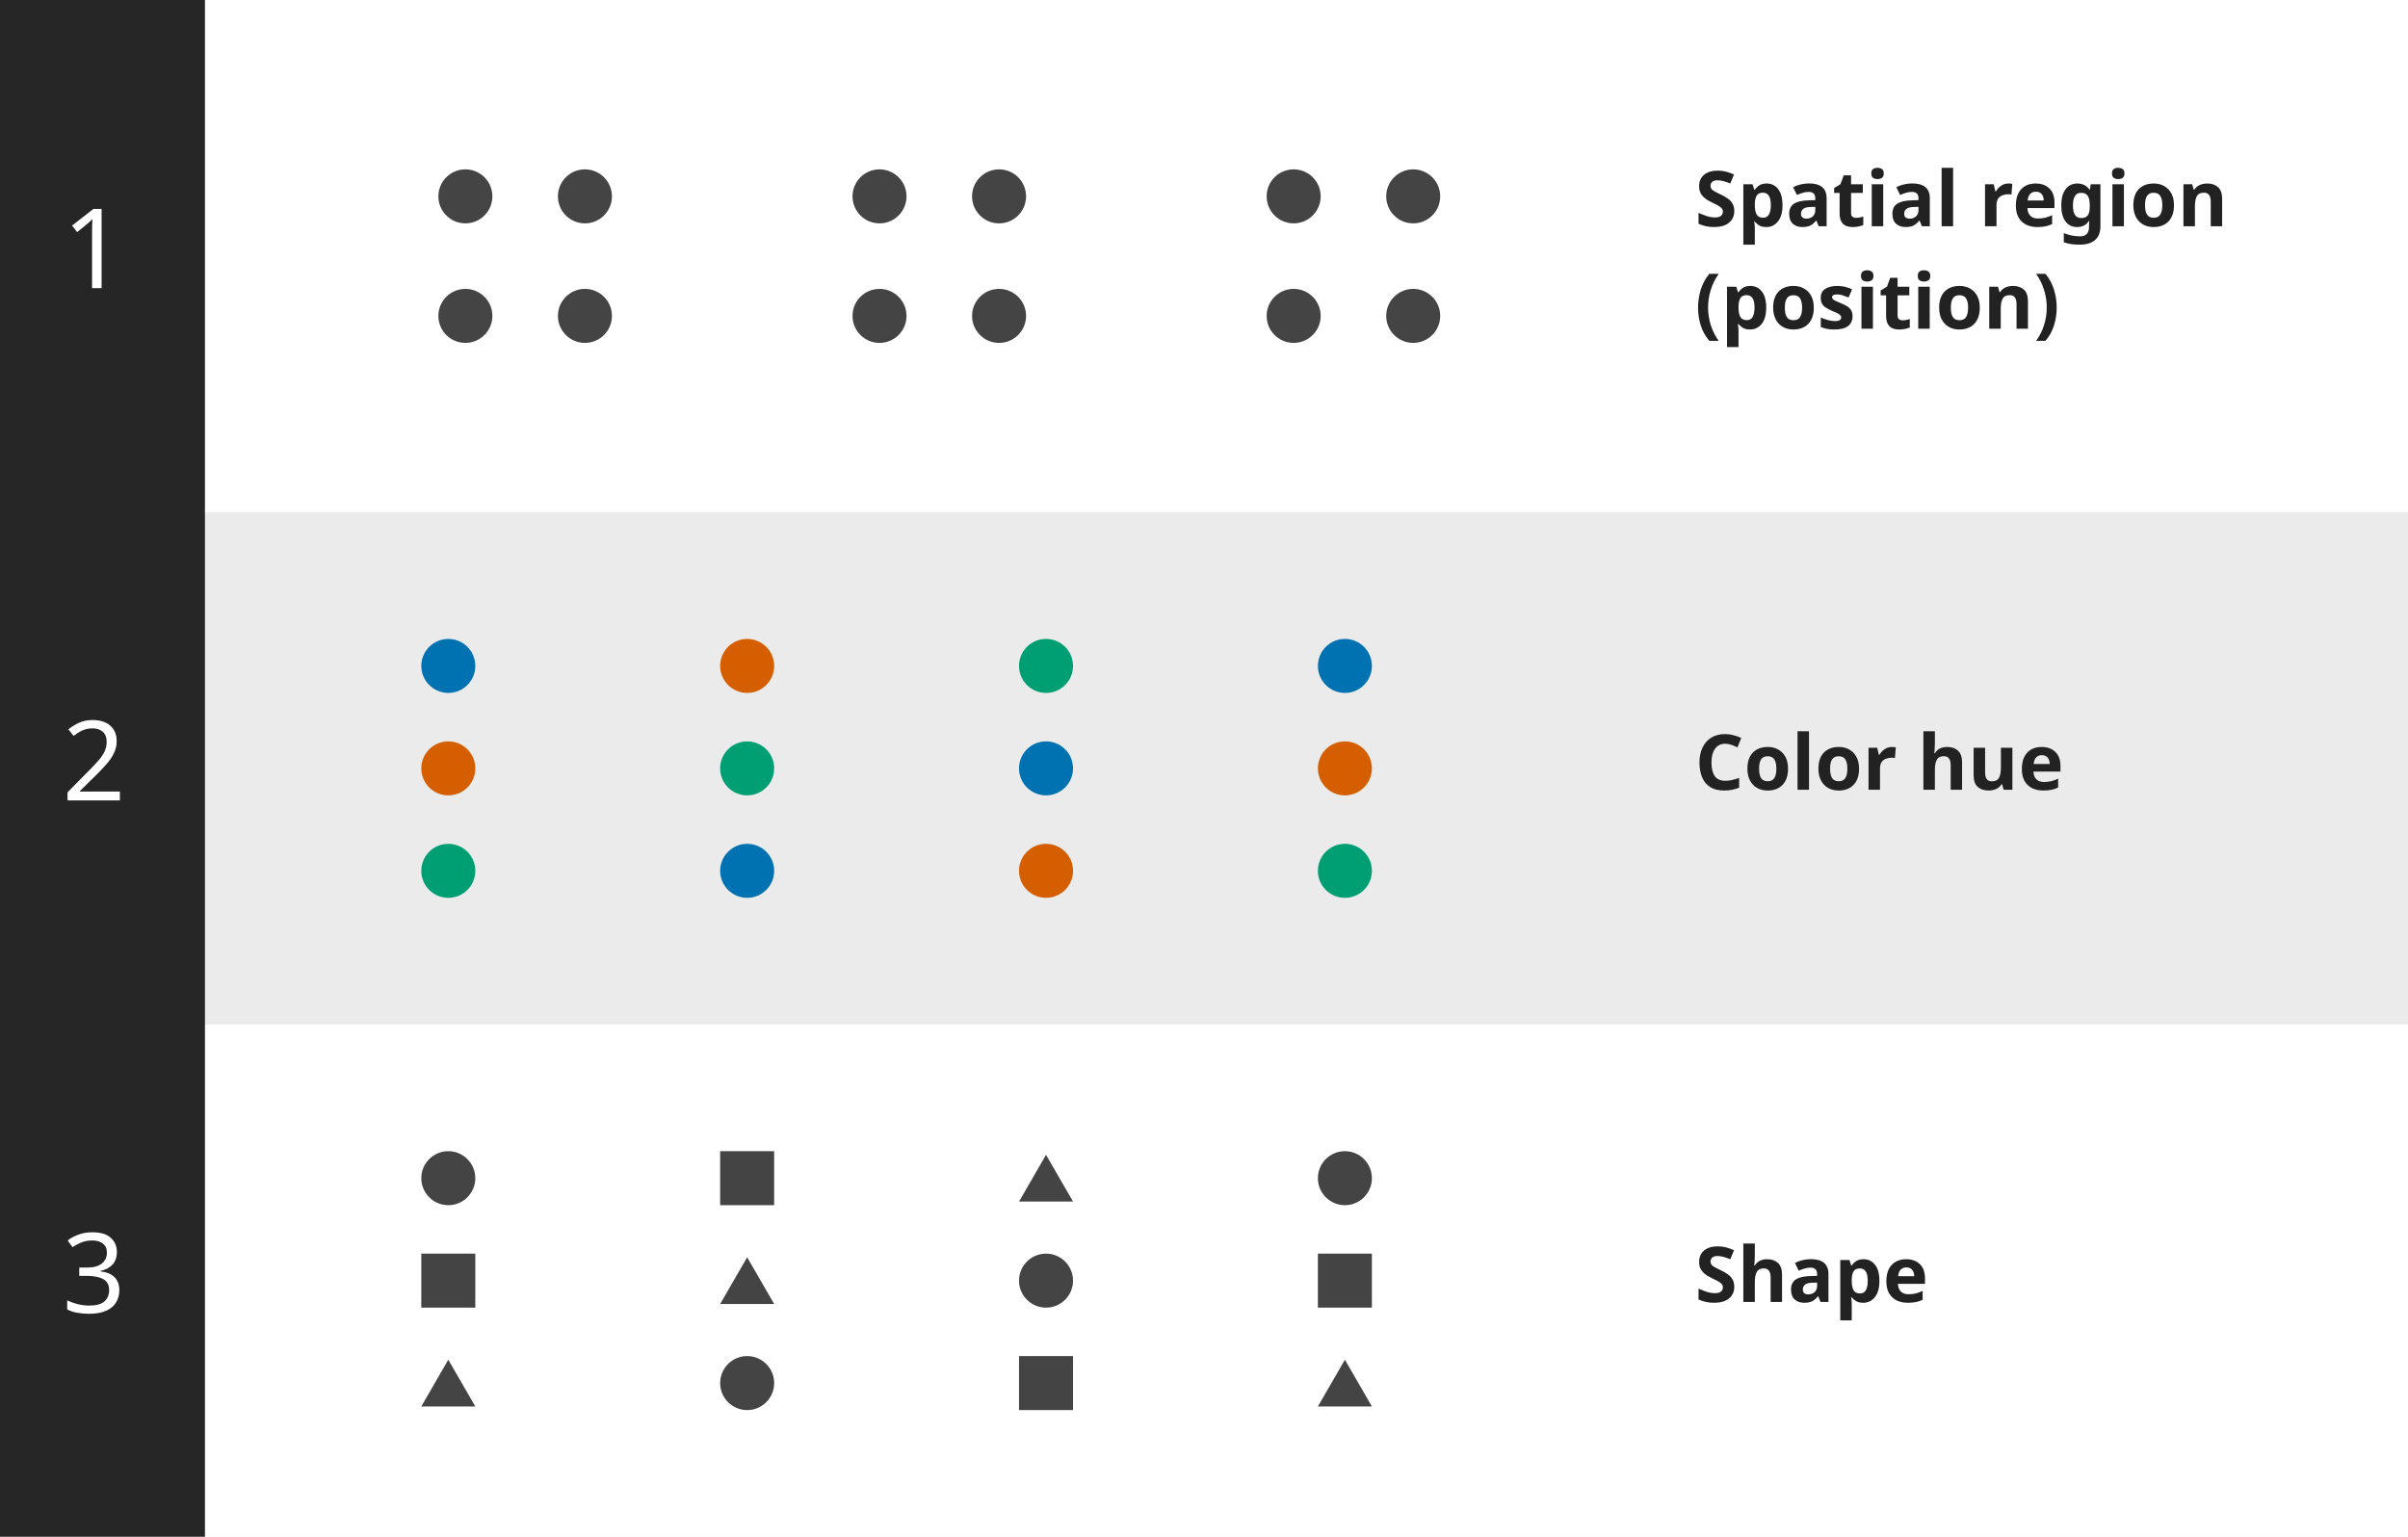
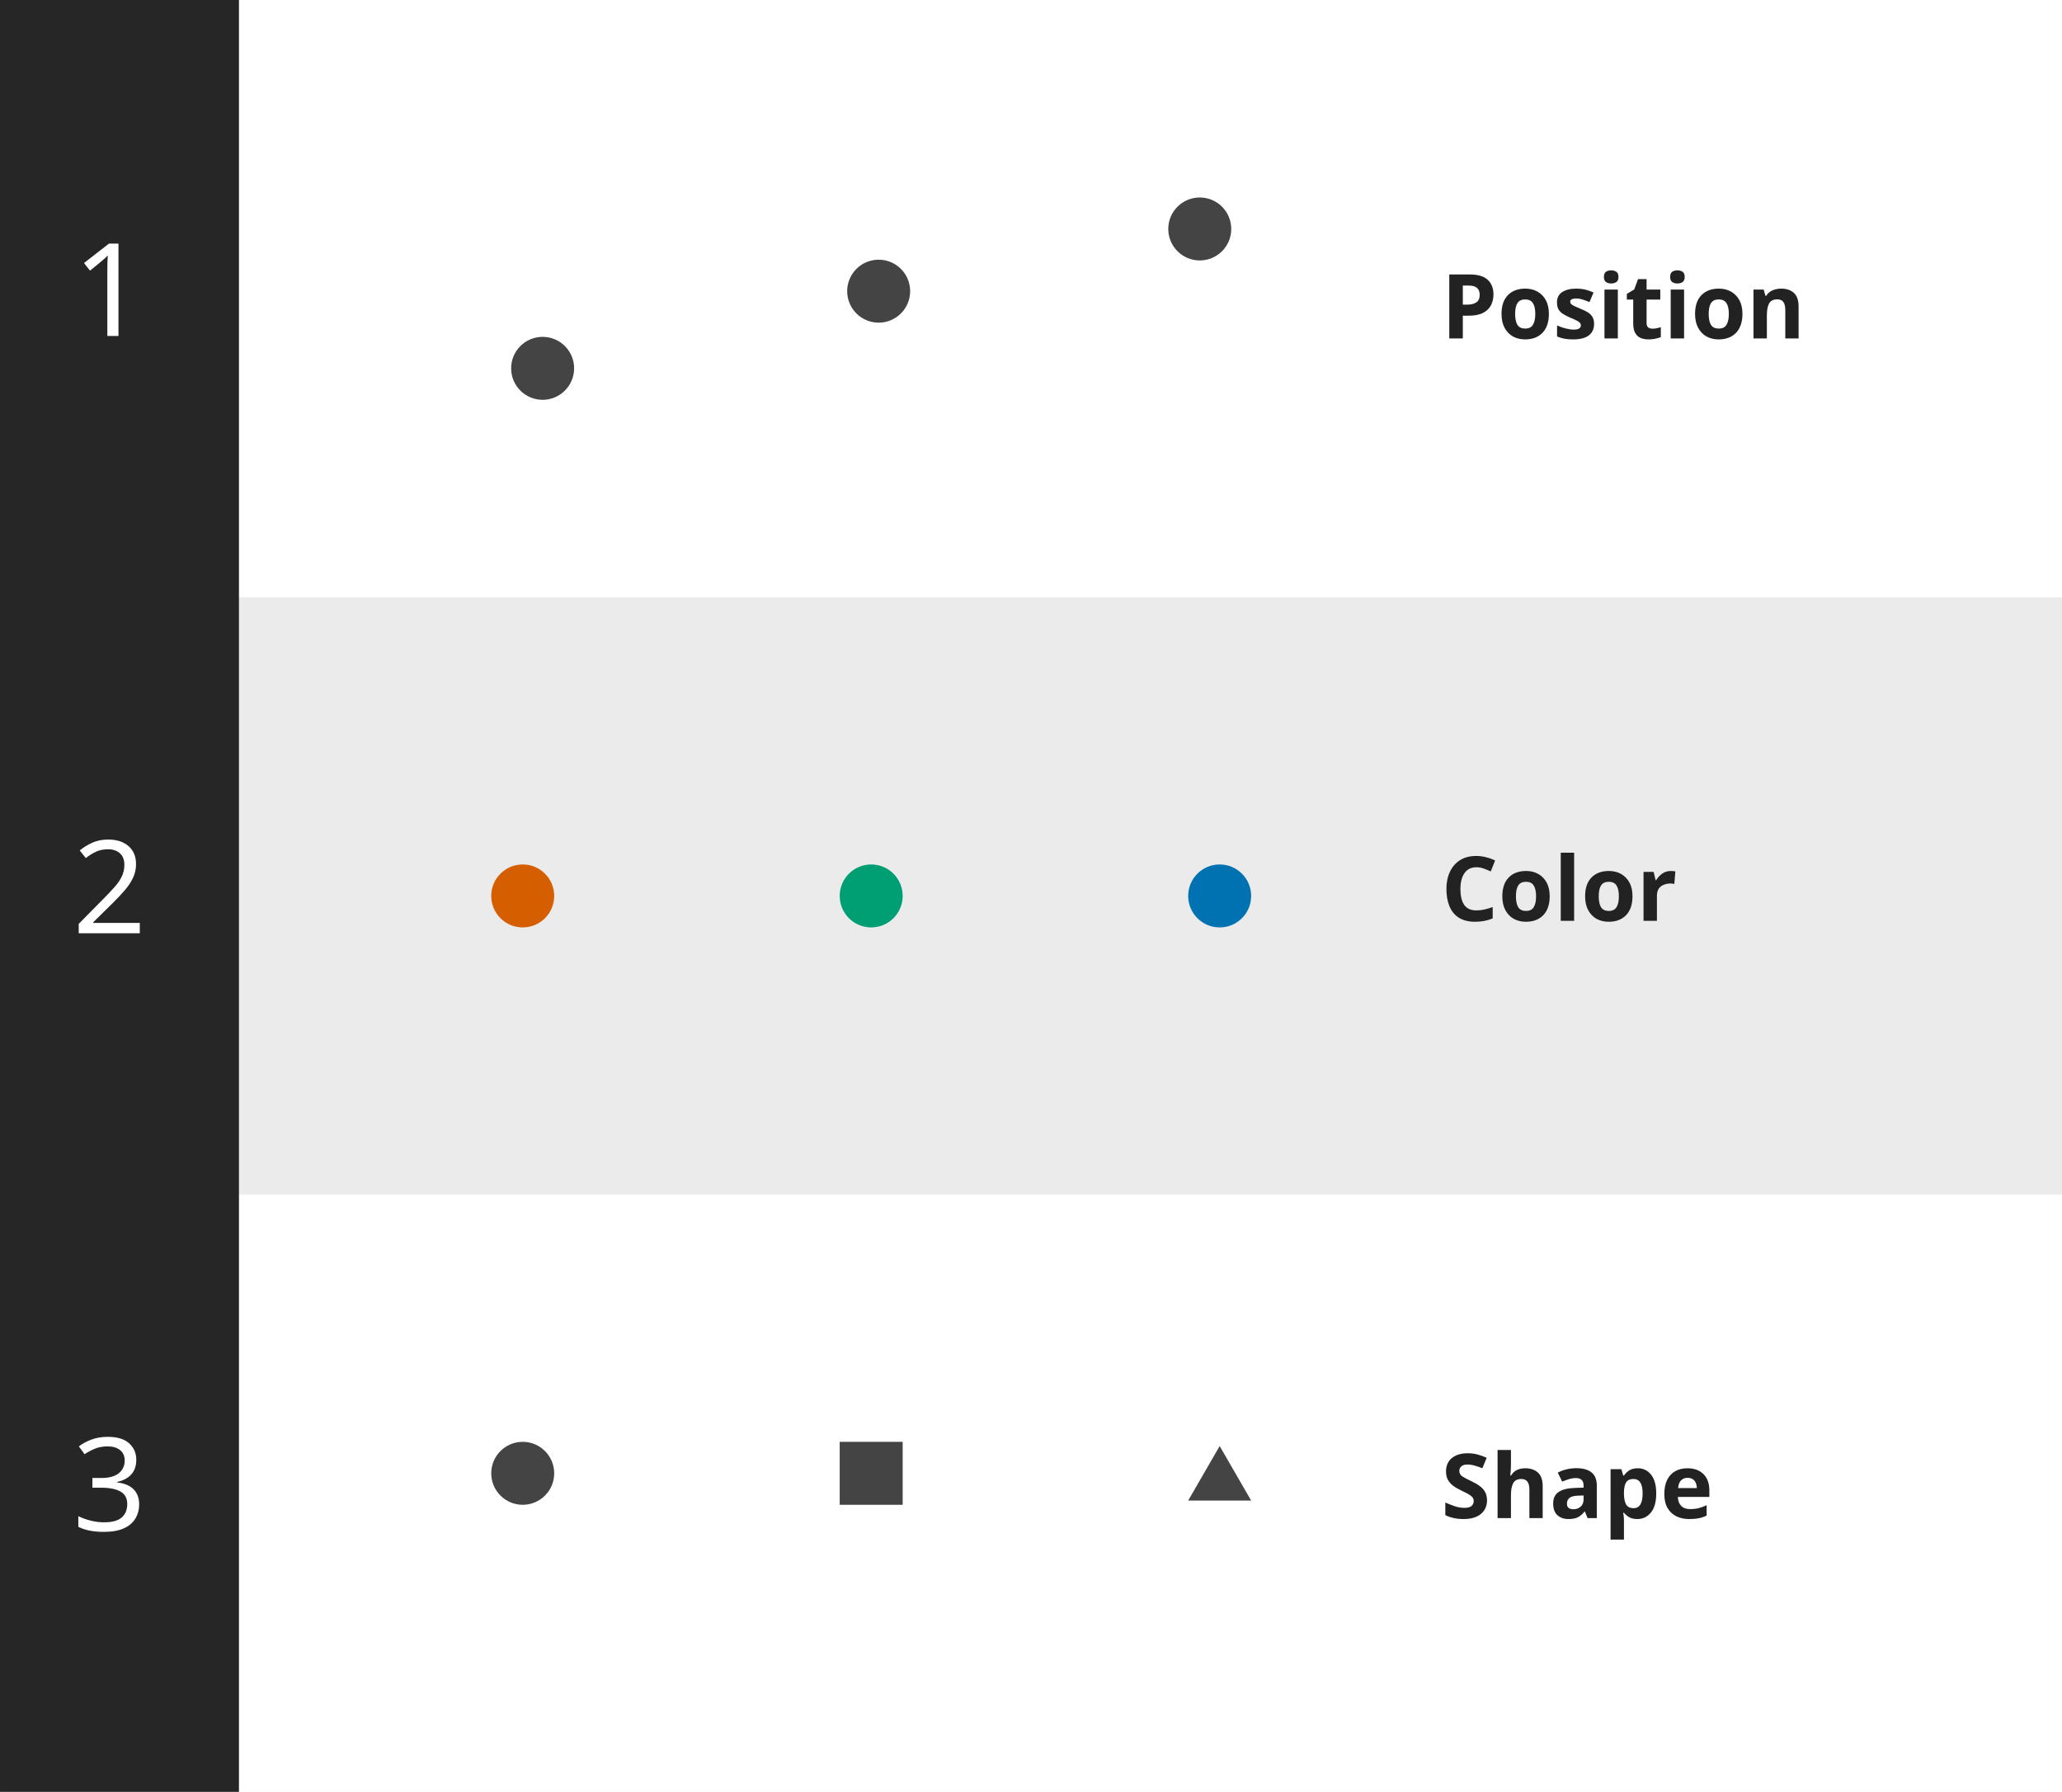
- <svg xmlns="http://www.w3.org/2000/svg" width="451.2" height="288" viewBox="0 0 564 360" font-family="sans-serif" fill="#444" role="img" aria-labelledby="title description">
-   <rect width="564" height="360" fill="white" />
-   <rect x="0" y="120" width="564" height="120" fill="#ebebeb" />
-   <rect x="0" width="48" height="360" fill="#262626" />
-   <text x="22" y="67.5" font-size="26" fill="white" text-anchor="middle">
-     <tspan x="22" dy="0">1</tspan>
+ <svg xmlns="http://www.w3.org/2000/svg" width="331.363" height="288" viewBox="0 0 414.203 360" font-family="sans-serif" fill="#444444" role="img" aria-labelledby="title description" version="1.1" id="svg44">
+   <rect width="414.204" height="360" fill="#ffffff" id="rect1" x="0" y="0" style="stroke-width:0.857" />
+   <rect x="0" y="120" width="414.203" height="120" fill="#ebebeb" id="rect2" style="stroke-width:0.857" />
+   <rect x="0" width="48" height="360" fill="#262626" id="rect3" y="0" />
+   <text x="22" y="67.5" font-size="26px" fill="#ffffff" text-anchor="middle" id="text3">
+     <tspan x="22" dy="0" id="tspan3">1</tspan>
  </text>
-   <text x="22" y="187.5" font-size="26" fill="white" text-anchor="middle">
-     <tspan x="22" dy="0">2</tspan>
+   <text x="22" y="187.5" font-size="26px" fill="#ffffff" text-anchor="middle" id="text4">
+     <tspan x="22" dy="0" id="tspan4">2</tspan>
  </text>
-   <text x="22" y="307.5" font-size="26" fill="white" text-anchor="middle">
-     <tspan x="22" dy="0">3</tspan>
+   <text x="22" y="307.5" font-size="26px" fill="#ffffff" text-anchor="middle" id="text5">
+     <tspan x="22" dy="0" id="tspan5">3</tspan>
  </text>
-   <defs>
-     <circle id="dot" r="6.325" />
+   <defs id="defs5">
+     <circle id="dot" r="6.325" cx="0" cy="0" />
    <rect id="square" x="-6.325" y="-6.325" width="12.649" height="12.649" />
-     <path id="triangle" d="M0 -5.477L-6.325 5.477H6.325Z" />
+     <path id="triangle" d="M 0,-5.477 -6.325,5.477 H 6.325 Z" />
  </defs>
-   <text x="397" y="53" font-size="18" font-weight="bold" fill="#222">
-     <tspan x="397" dy="0">Spatial region</tspan>
-     <tspan x="397" dy="24">(position)</tspan>
+   <text x="289.5" y="68" font-size="18px" font-weight="bold" fill="#222222" id="text7">
+     <tspan x="289.5" id="tspan7">Position</tspan>
  </text>
-   <text x="397" y="185" font-size="18" font-weight="bold" fill="#222">
-     <tspan x="397" dy="0">Color hue</tspan>
+   <text x="289.5" y="185" font-size="18px" font-weight="bold" fill="#222222" id="text8">
+     <tspan x="289.5" dy="0" id="tspan8">Color</tspan>
  </text>
-   <text x="397" y="305" font-size="18" font-weight="bold" fill="#222">
-     <tspan x="397" dy="0">Shape</tspan>
+   <text x="289.5" y="305" font-size="18px" font-weight="bold" fill="#222222" id="text9">
+     <tspan x="289.5" dy="0" id="tspan9">Shape</tspan>
  </text>
-   <use href="#dot" x="109" y="46" />
-   <use href="#dot" x="137" y="46" />
-   <use href="#dot" x="109" y="74" />
-   <use href="#dot" x="137" y="74" />
-   <use href="#dot" x="206" y="46" />
-   <use href="#dot" x="234" y="46" />
-   <use href="#dot" x="206" y="74" />
-   <use href="#dot" x="234" y="74" />
-   <use href="#dot" x="303" y="46" />
-   <use href="#dot" x="331" y="46" />
-   <use href="#dot" x="303" y="74" />
-   <use href="#dot" x="331" y="74" />
-   <use href="#dot" x="105" y="156" fill="#0072b2" />
-   <use href="#dot" x="105" y="276" />
-   <use href="#dot" x="175" y="156" fill="#d55e00" />
-   <use href="#square" x="175" y="276" />
-   <use href="#dot" x="245" y="156" fill="#009e73" />
-   <use href="#triangle" x="245" y="276" />
-   <use href="#dot" x="315" y="156" fill="#0072b2" />
-   <use href="#dot" x="315" y="276" />
-   <use href="#dot" x="105" y="180" fill="#d55e00" />
-   <use href="#square" x="105" y="300" />
-   <use href="#dot" x="175" y="180" fill="#009e73" />
-   <use href="#triangle" x="175" y="300" />
-   <use href="#dot" x="245" y="180" fill="#0072b2" />
-   <use href="#dot" x="245" y="300" />
-   <use href="#dot" x="315" y="180" fill="#d55e00" />
-   <use href="#square" x="315" y="300" />
-   <use href="#dot" x="105" y="204" fill="#009e73" />
-   <use href="#triangle" x="105" y="324" />
-   <use href="#dot" x="175" y="204" fill="#0072b2" />
-   <use href="#dot" x="175" y="324" />
-   <use href="#dot" x="245" y="204" fill="#d55e00" />
-   <use href="#square" x="245" y="324" />
-   <use href="#dot" x="315" y="204" fill="#009e73" />
-   <use href="#triangle" x="315" y="324" />
+   <use href="#dot" x="109" y="74" id="use11" />
+   <use href="#dot" x="234" y="46" id="use14" transform="translate(-57.5,12.5)" />
+   <use href="#dot" x="331" y="46" id="use18" transform="translate(-90)" />
+   <use href="#dot" x="105" y="276" id="use22" transform="translate(0,20)" />
+   <use href="#square" x="175" y="276" id="use24" transform="translate(0,20)" />
+   <use href="#triangle" x="245" y="276" id="use26" transform="translate(0,20)" />
+   <use href="#dot" x="105" y="180" fill="#d55e00" id="use29" />
+   <use href="#dot" x="175" y="180" fill="#009e73" id="use31" />
+   <use href="#dot" x="245" y="180" fill="#0072b2" id="use33" />
</svg>
